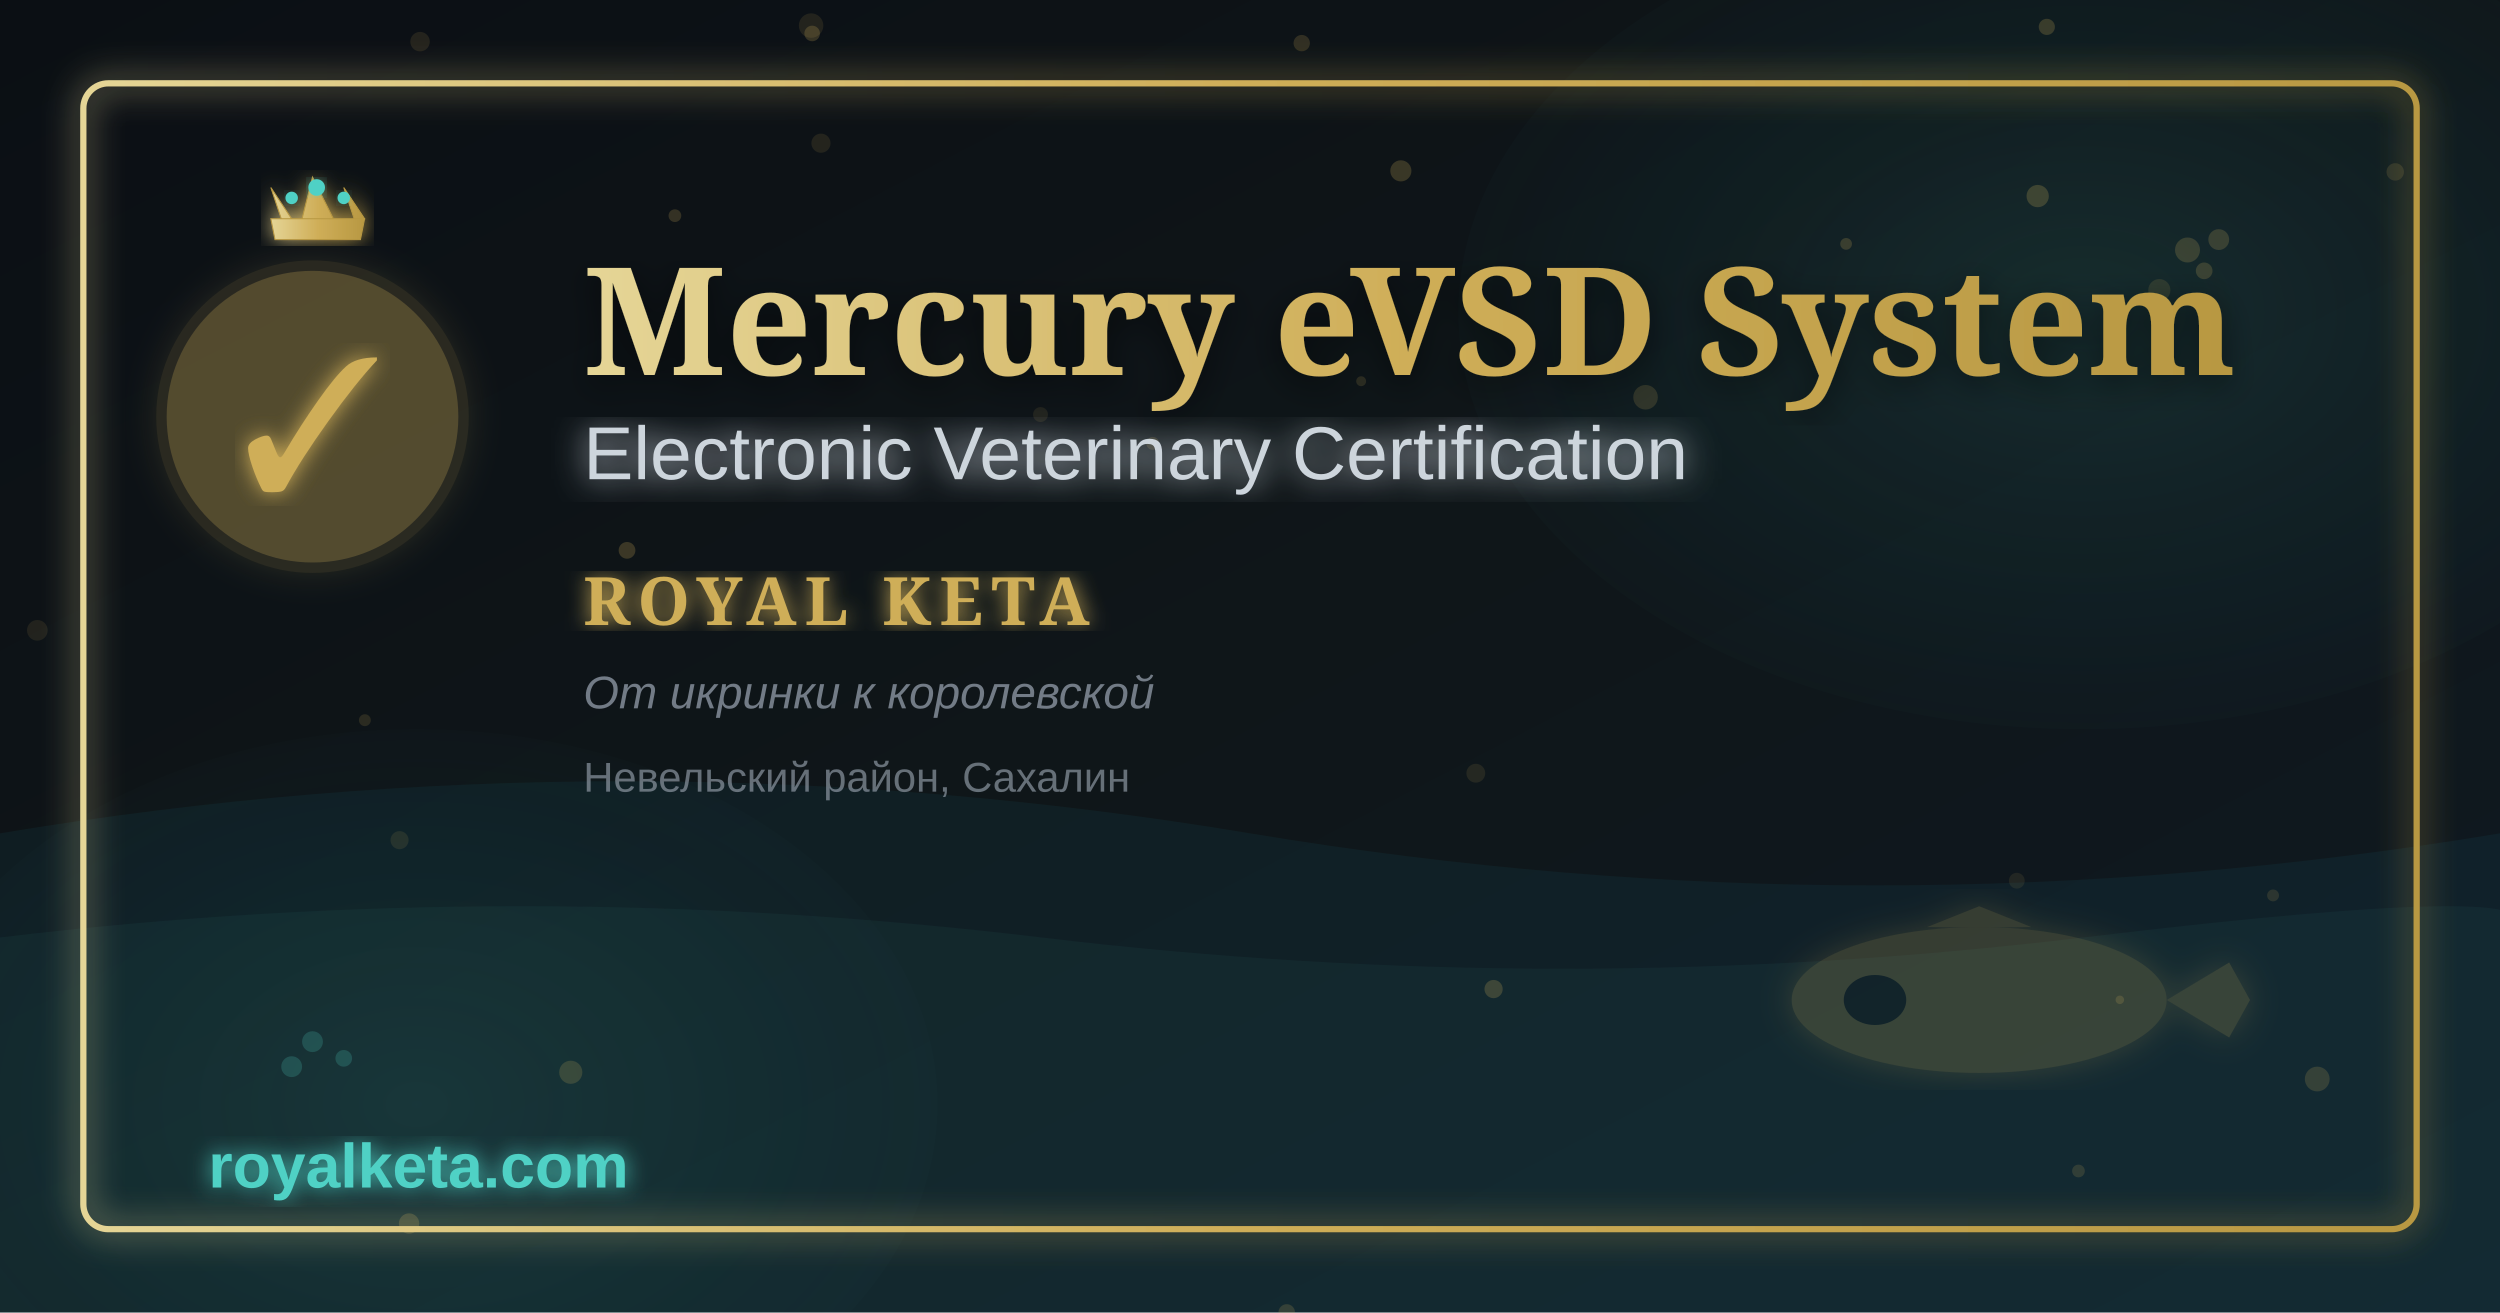
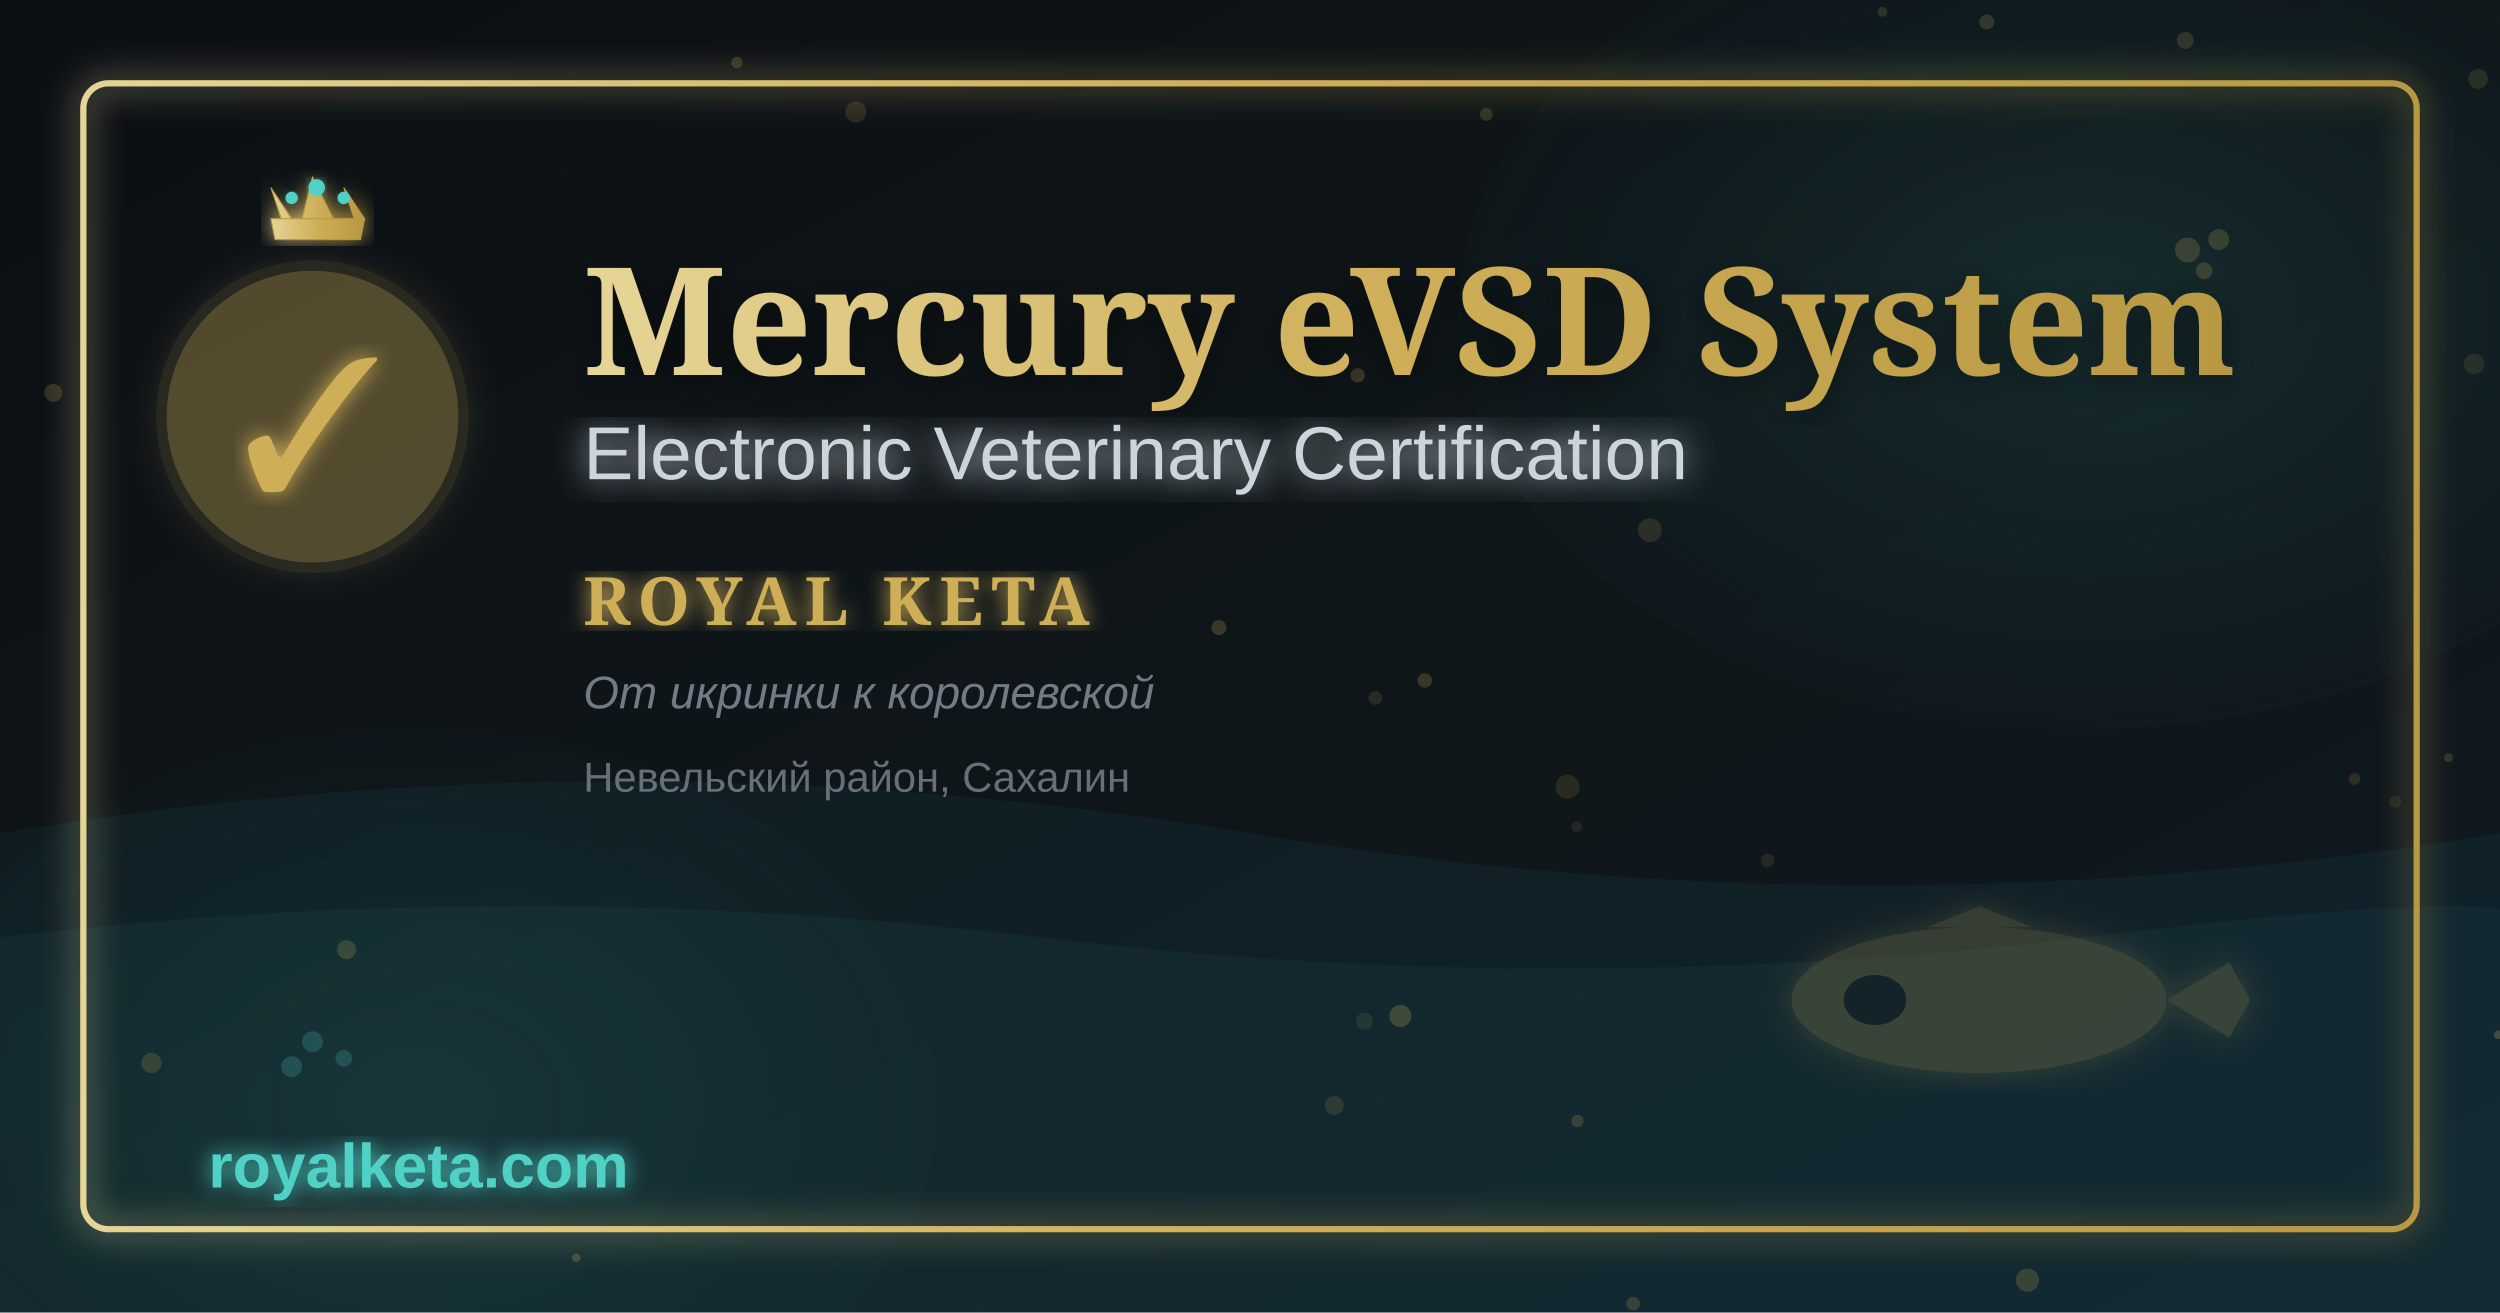
<svg xmlns="http://www.w3.org/2000/svg" width="1200" height="630">
  <defs>
    <linearGradient id="bgGradient" x1="0%" y1="0%" x2="100%" y2="100%">
      <stop offset="0%" style="stop-color:#0B0F14;stop-opacity:1" />
      <stop offset="50%" style="stop-color:#0F1619;stop-opacity:1" />
      <stop offset="100%" style="stop-color:#0F1922;stop-opacity:1" />
    </linearGradient>
    <linearGradient id="goldGradient" x1="0%" y1="0%" x2="100%" y2="0%">
      <stop offset="0%" style="stop-color:#E5D596;stop-opacity:1" />
      <stop offset="50%" style="stop-color:#CFAE58;stop-opacity:1" />
      <stop offset="100%" style="stop-color:#B89842;stop-opacity:1" />
    </linearGradient>
    <radialGradient id="oceanGradient" cx="50%" cy="50%" r="50%">
      <stop offset="0%" style="stop-color:#4FD1C5;stop-opacity:0.3" />
      <stop offset="100%" style="stop-color:#1E90A0;stop-opacity:0.05" />
    </radialGradient>
    <filter id="glow">
      <feGaussianBlur stdDeviation="5" result="coloredBlur" />
      <feMerge>
        <feMergeNode in="coloredBlur" />
        <feMergeNode in="SourceGraphic" />
      </feMerge>
    </filter>
    <filter id="softGlow">
      <feGaussianBlur stdDeviation="8" result="coloredBlur" />
      <feMerge>
        <feMergeNode in="coloredBlur" />
        <feMergeNode in="SourceGraphic" />
      </feMerge>
    </filter>
    <filter id="shadow">
      <feDropShadow dx="0" dy="4" stdDeviation="8" flood-color="#000000" flood-opacity="0.5" />
    </filter>
  </defs>
  <rect width="1200" height="630" fill="url(#bgGradient)" />
  <ellipse cx="1000" cy="150" rx="300" ry="200" fill="url(#oceanGradient)" opacity="0.4" />
  <ellipse cx="200" cy="530" rx="250" ry="180" fill="url(#oceanGradient)" opacity="0.3" />
  <path d="M 0 400 Q 300 350 600 400 T 1200 400 L 1200 630 L 0 630 Z" fill="#1E90A0" opacity="0.08" />
  <path d="M 0 450 Q 250 420 500 450 T 1000 450 T 1200 450 L 1200 630 L 0 630 Z" fill="#4FD1C5" opacity="0.05" />
-   <circle cx="17.924" cy="302.561" r="4.961" fill="#CFAE58" opacity="0.109" />
-   <circle cx="389.837" cy="16.062" r="3.741" fill="#CFAE58" opacity="0.217" />
-   <circle cx="968.064" cy="422.749" r="3.794" fill="#CFAE58" opacity="0.101" />
-   <circle cx="1149.706" cy="82.509" r="4.186" fill="#CFAE58" opacity="0.152" />
-   <circle cx="624.831" cy="20.703" r="3.927" fill="#CFAE58" opacity="0.186" />
-   <circle cx="201.622" cy="19.982" r="4.674" fill="#CFAE58" opacity="0.123" />
-   <circle cx="323.961" cy="103.528" r="3.052" fill="#CFAE58" opacity="0.206" />
-   <circle cx="175.137" cy="345.692" r="2.855" fill="#CFAE58" opacity="0.152" />
-   <circle cx="394.06" cy="68.733" r="4.603" fill="#CFAE58" opacity="0.115" />
-   <circle cx="708.393" cy="371.147" r="4.52" fill="#CFAE58" opacity="0.116" />
-   <circle cx="389.327" cy="12.273" r="5.873" fill="#CFAE58" opacity="0.119" />
-   <circle cx="300.971" cy="264.171" r="4.016" fill="#CFAE58" opacity="0.231" />
-   <circle cx="716.922" cy="474.749" r="4.375" fill="#CFAE58" opacity="0.224" />
-   <circle cx="499.45" cy="198.982" r="3.579" fill="#CFAE58" opacity="0.105" />
-   <circle cx="553.317" cy="212.828" r="3.106" fill="#CFAE58" opacity="0.157" />
-   <circle cx="1091.07" cy="429.8" r="2.85" fill="#CFAE58" opacity="0.148" />
-   <circle cx="617.636" cy="629.982" r="3.978" fill="#CFAE58" opacity="0.176" />
-   <circle cx="789.864" cy="190.679" r="5.894" fill="#CFAE58" opacity="0.168" />
-   <circle cx="196.347" cy="587.3" r="4.89" fill="#CFAE58" opacity="0.211" />
-   <circle cx="982.474" cy="12.907" r="3.886" fill="#CFAE58" opacity="0.218" />
-   <circle cx="653.349" cy="182.983" r="2.37" fill="#CFAE58" opacity="0.158" />
-   <circle cx="1017.521" cy="479.918" r="2.028" fill="#CFAE58" opacity="0.181" />
-   <circle cx="886.13" cy="117.065" r="2.811" fill="#CFAE58" opacity="0.21" />
-   <circle cx="978.089" cy="94.114" r="5.347" fill="#CFAE58" opacity="0.228" />
-   <circle cx="1112.275" cy="517.932" r="5.951" fill="#CFAE58" opacity="0.18" />
-   <circle cx="672.409" cy="82.012" r="5.073" fill="#CFAE58" opacity="0.224" />
-   <circle cx="191.781" cy="403.275" r="4.34" fill="#CFAE58" opacity="0.117" />
-   <circle cx="273.965" cy="514.688" r="5.558" fill="#CFAE58" opacity="0.19" />
-   <circle cx="1036.482" cy="139.259" r="5.319" fill="#CFAE58" opacity="0.141" />
-   <circle cx="997.663" cy="562.073" r="3.048" fill="#CFAE58" opacity="0.162" />
+   <circle cx="903.556" cy="5.671" r="2.352" fill="#CFAE58" opacity="0.168" />
+   <circle cx="973.176" cy="614.469" r="5.571" fill="#CFAE58" opacity="0.205" />
+   <circle cx="1189.494" cy="37.891" r="4.737" fill="#CFAE58" opacity="0.139" />
+   <circle cx="953.649" cy="10.58" r="3.607" fill="#CFAE58" opacity="0.188" />
+   <circle cx="166.371" cy="455.836" r="4.567" fill="#CFAE58" opacity="0.21" />
+   <circle cx="791.921" cy="254.499" r="5.72" fill="#CFAE58" opacity="0.145" />
+   <circle cx="276.616" cy="603.729" r="2.063" fill="#CFAE58" opacity="0.227" />
+   <circle cx="410.762" cy="53.751" r="5.106" fill="#CFAE58" opacity="0.151" />
+   <circle cx="756.946" cy="396.816" r="2.6" fill="#CFAE58" opacity="0.108" />
+   <circle cx="651.697" cy="180.169" r="3.451" fill="#CFAE58" opacity="0.223" />
+   <circle cx="757.164" cy="538.114" r="2.951" fill="#CFAE58" opacity="0.196" />
+   <circle cx="1130.208" cy="373.909" r="2.822" fill="#CFAE58" opacity="0.157" />
+   <circle cx="660.222" cy="335.025" r="3.293" fill="#CFAE58" opacity="0.135" />
+   <circle cx="783.954" cy="625.754" r="3.259" fill="#CFAE58" opacity="0.194" />
+   <circle cx="713.416" cy="54.909" r="3.112" fill="#CFAE58" opacity="0.189" />
+   <circle cx="1048.912" cy="19.426" r="4.041" fill="#CFAE58" opacity="0.168" />
+   <circle cx="640.471" cy="530.587" r="4.532" fill="#CFAE58" opacity="0.141" />
+   <circle cx="683.914" cy="326.638" r="3.468" fill="#CFAE58" opacity="0.222" />
+   <circle cx="752.434" cy="377.645" r="5.805" fill="#CFAE58" opacity="0.133" />
+   <circle cx="72.681" cy="510.201" r="4.882" fill="#CFAE58" opacity="0.177" />
+   <circle cx="1149.693" cy="384.836" r="2.941" fill="#CFAE58" opacity="0.104" />
+   <circle cx="25.616" cy="188.569" r="4.33" fill="#CFAE58" opacity="0.188" />
+   <circle cx="672.199" cy="487.677" r="5.331" fill="#CFAE58" opacity="0.239" />
+   <circle cx="585.049" cy="301.226" r="3.61" fill="#CFAE58" opacity="0.224" />
+   <circle cx="1175.283" cy="363.634" r="2.181" fill="#CFAE58" opacity="0.18" />
+   <circle cx="1199.043" cy="496.686" r="2.058" fill="#CFAE58" opacity="0.247" />
+   <circle cx="353.713" cy="29.971" r="2.738" fill="#CFAE58" opacity="0.219" />
+   <circle cx="654.976" cy="490.159" r="4.116" fill="#CFAE58" opacity="0.102" />
+   <circle cx="848.465" cy="413.047" r="3.313" fill="#CFAE58" opacity="0.111" />
+   <circle cx="1187.56" cy="174.654" r="4.907" fill="#CFAE58" opacity="0.114" />
  <rect x="40" y="40" width="1120" height="550" fill="none" stroke="url(#goldGradient)" stroke-width="3" rx="12" filter="url(#softGlow)" />
  <circle cx="150" cy="200" r="75" fill="#CFAE58" opacity="0.15" filter="url(#softGlow)" />
  <circle cx="150" cy="200" r="70" fill="#CFAE58" opacity="0.25" />
  <text x="150" y="235" font-size="90" text-anchor="middle" fill="#CFAE58" filter="url(#glow)">✓</text>
  <g transform="translate(100, 70)">
    <path d="M 30 20 L 40 35 L 35 35 Z M 50 15 L 60 35 L 45 35 Z M 65 20 L 75 35 L 70 35 Z M 30 35 L 75 35 L 73 45 L 32 45 Z" fill="url(#goldGradient)" filter="url(#glow)" stroke="#B89842" stroke-width="0.5" />
    <circle cx="40" cy="25" r="3" fill="#4FD1C5" filter="url(#glow)" />
    <circle cx="52" cy="20" r="4" fill="#4FD1C5" filter="url(#glow)" />
    <circle cx="65" cy="25" r="3" fill="#4FD1C5" filter="url(#glow)" />
  </g>
  <text x="280" y="180" font-family="Georgia, serif" font-size="72" font-weight="bold" fill="url(#goldGradient)" filter="url(#shadow)">Mercury eVSD System</text>
  <text x="280" y="230" font-family="Arial, sans-serif" font-size="36" fill="#D6DEE6" opacity="0.95" filter="url(#softGlow)">Electronic Veterinary Certification</text>
  <text x="280" y="300" font-family="Georgia, serif" font-size="32" font-weight="bold" fill="#CFAE58" letter-spacing="4" filter="url(#glow)">ROYAL KETA</text>
  <text x="280" y="340" font-family="Arial, sans-serif" font-size="22" font-style="italic" fill="#8B95A1" opacity="0.8">От икринки к королевской</text>
  <text x="280" y="380" font-family="Arial, sans-serif" font-size="20" fill="#8B95A1" opacity="0.7">Невельский район, Сахалин</text>
  <text x="100" y="570" font-family="Arial, sans-serif" font-size="30" font-weight="bold" fill="#4FD1C5" filter="url(#glow)">royalketa.com</text>
  <g transform="translate(950, 480)" opacity="0.2" filter="url(#softGlow)">
    <ellipse cx="0" cy="0" rx="90" ry="35" fill="#CFAE58" />
    <path d="M 90 0 L 120 -18 L 130 0 L 120 18 Z" fill="#CFAE58" />
    <path d="M -25 -35 L 0 -45 L 25 -35 Z" fill="#CFAE58" />
    <ellipse cx="-50" cy="0" rx="15" ry="12" fill="#0B0F14" />
  </g>
  <g opacity="0.2">
    <circle cx="1050" cy="120" r="6" fill="#CFAE58" />
    <circle cx="1065" cy="115" r="5" fill="#CFAE58" />
    <circle cx="1058" cy="130" r="4" fill="#CFAE58" />
    <circle cx="150" cy="500" r="5" fill="#4FD1C5" />
    <circle cx="165" cy="508" r="4" fill="#4FD1C5" />
    <circle cx="140" cy="512" r="5" fill="#4FD1C5" />
  </g>
</svg>
